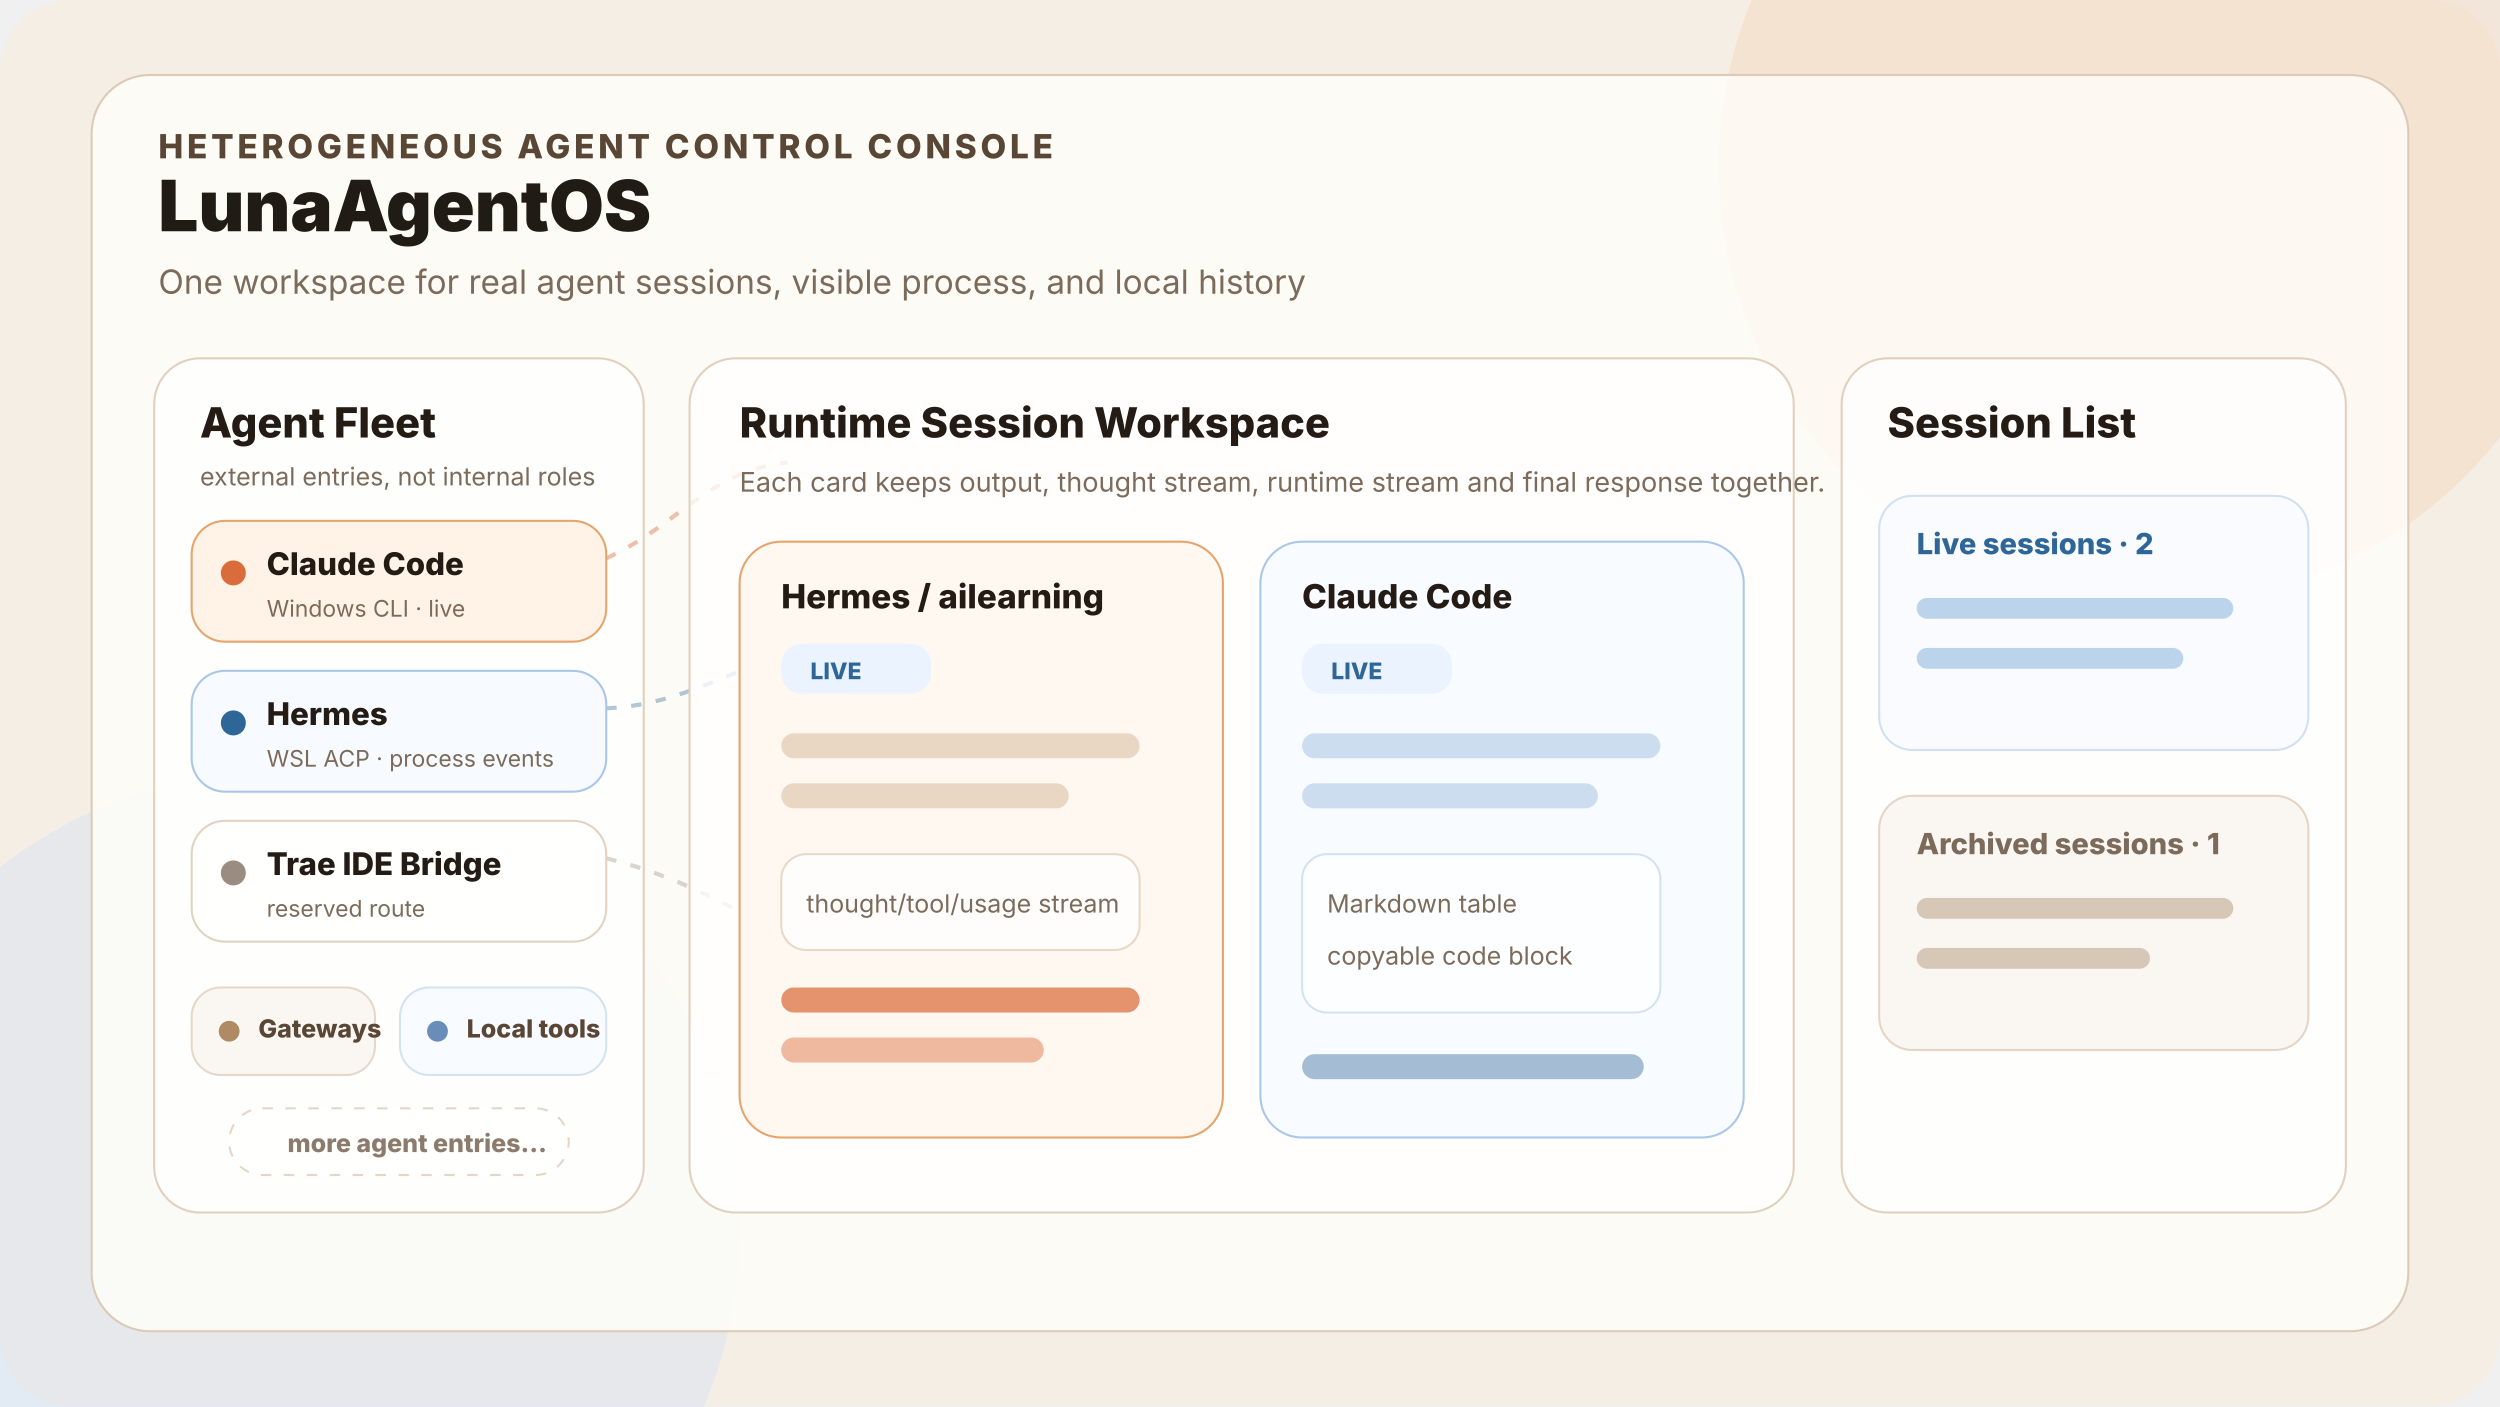
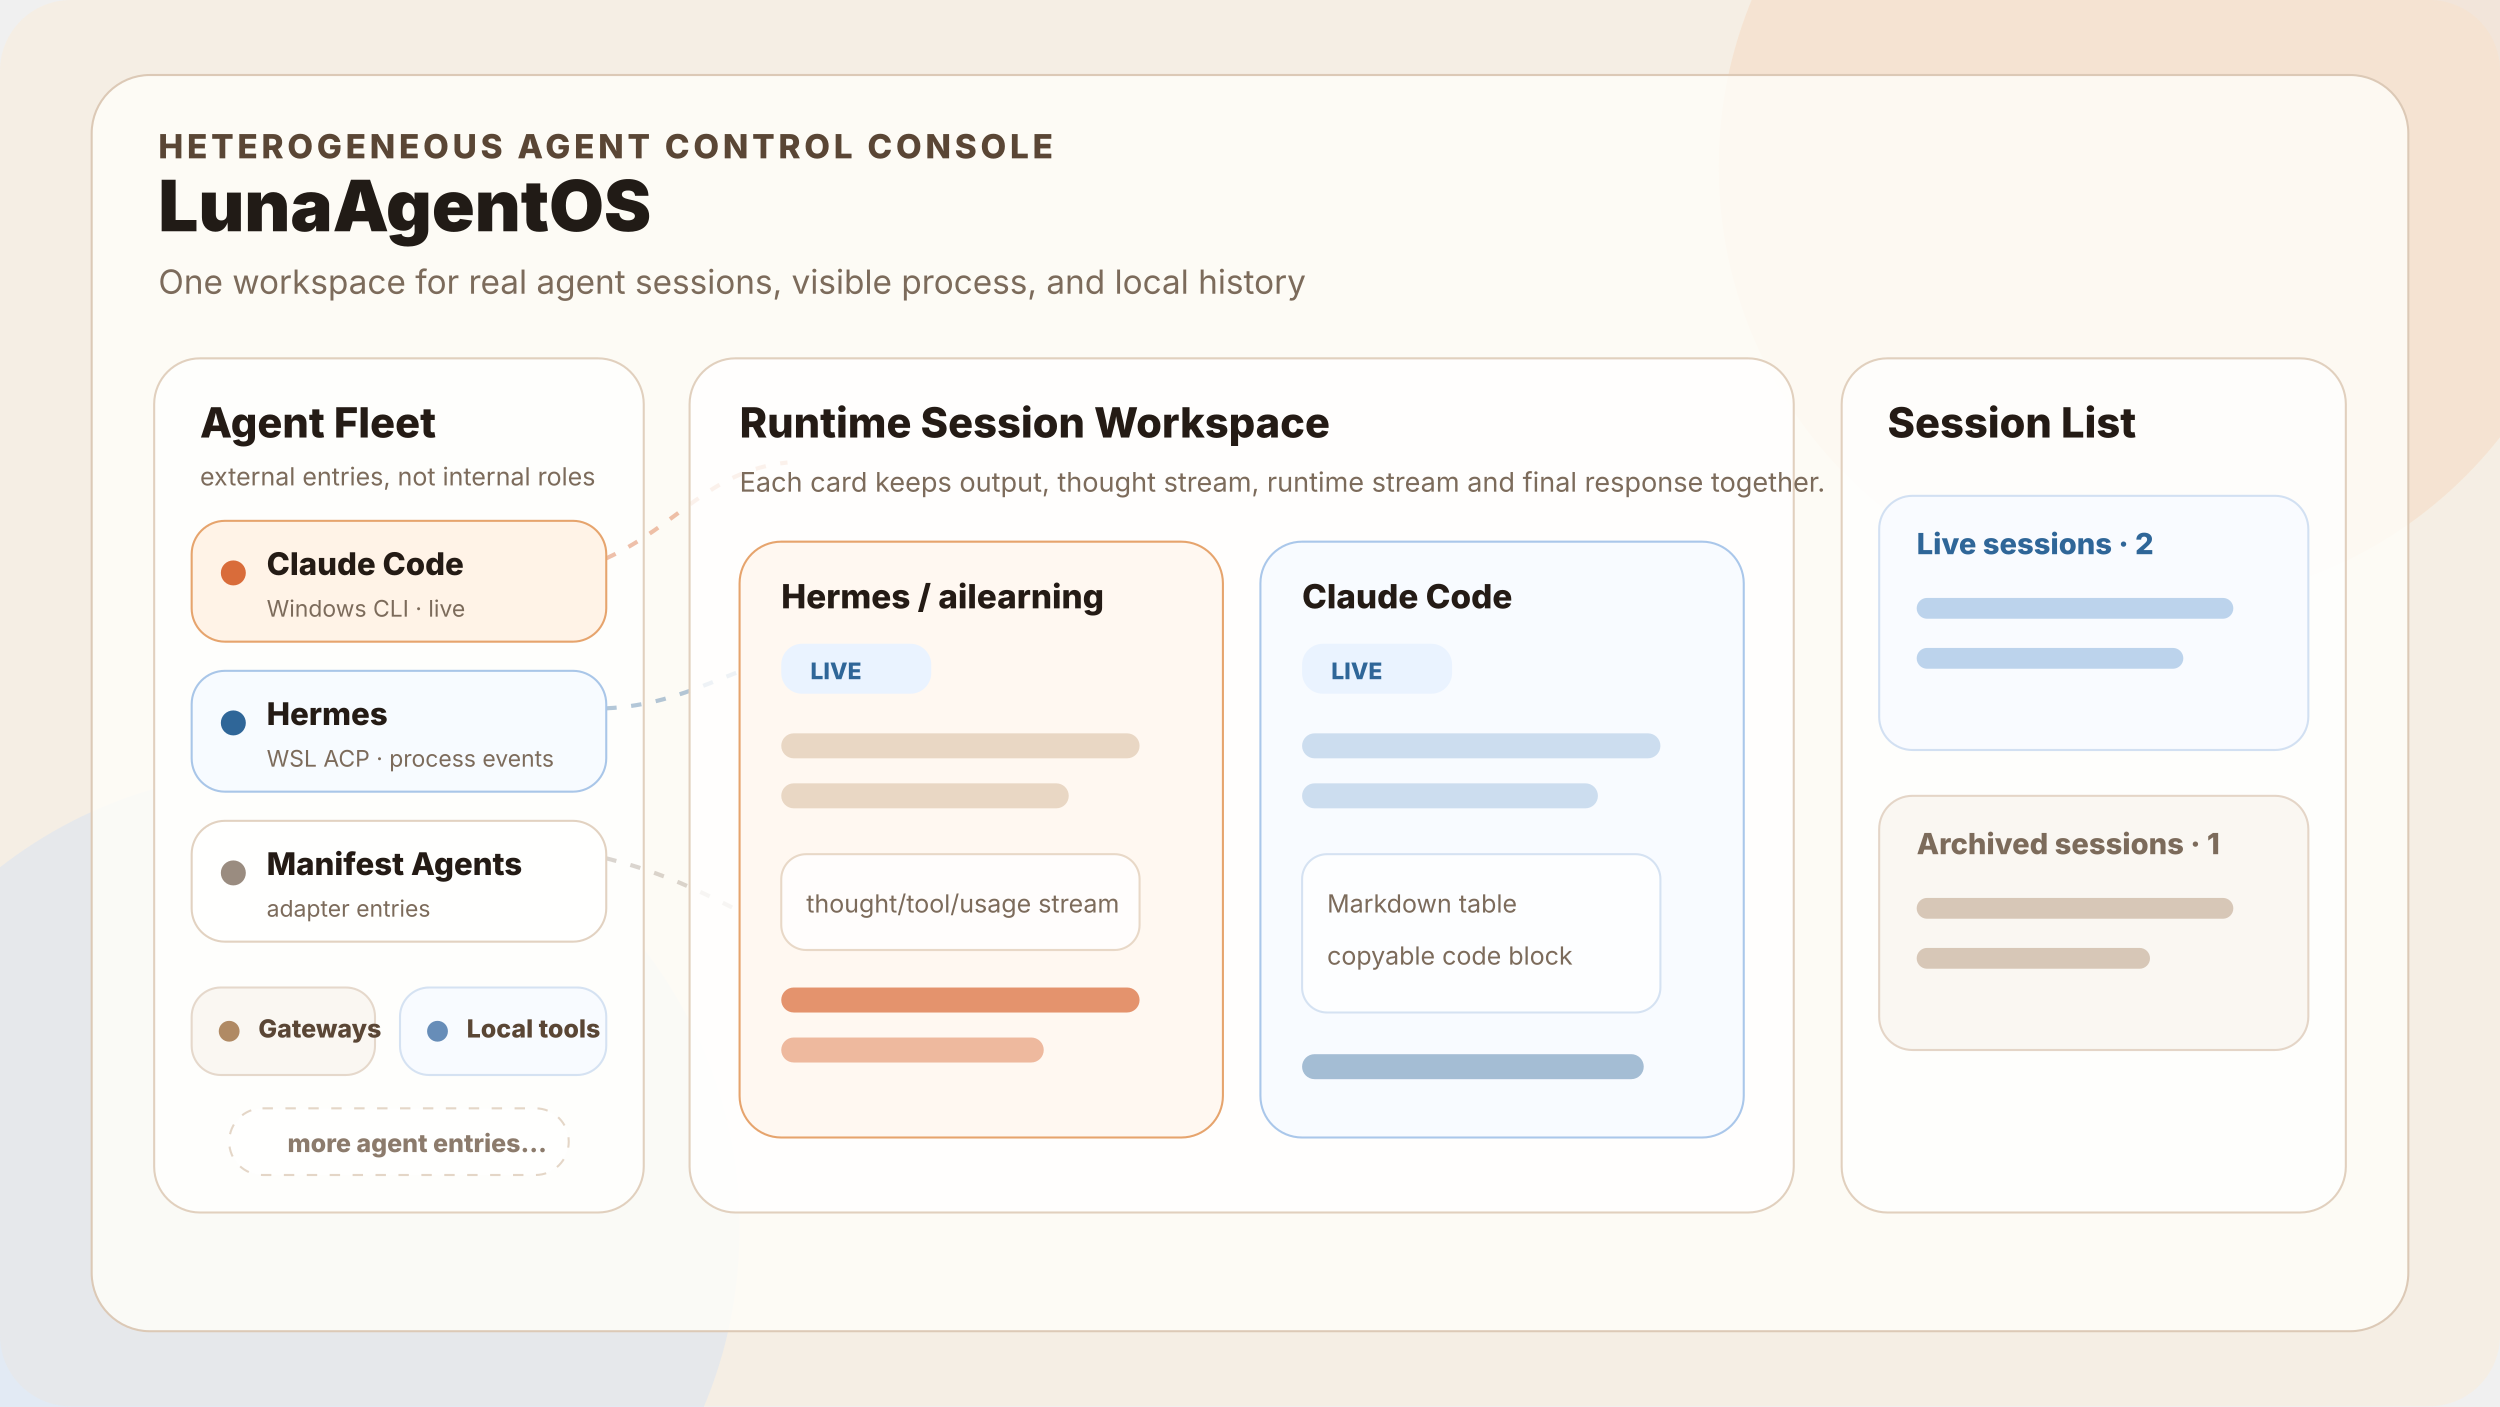
<svg xmlns="http://www.w3.org/2000/svg" width="1200" height="675" viewBox="0 0 1200 675" fill="none">
  <rect width="1200" height="675" rx="34" fill="#F5EEE4" />
  <circle cx="1035" cy="80" r="210" fill="#F6CDAA" opacity="0.32" />
  <circle cx="135" cy="590" r="220" fill="#BBD7FF" opacity="0.26" />
  <rect x="44" y="36" width="1112" height="603" rx="28" fill="#FFFDF9" fill-opacity="0.82" stroke="#DCC9B6" />
  <text x="76" y="76" fill="#5A4635" font-family="Inter, Segoe UI, Arial" font-size="16" font-weight="800" letter-spacing="1.8">HETEROGENEOUS AGENT CONTROL CONSOLE</text>
  <text x="76" y="111" fill="#211B16" font-family="Inter, Segoe UI, Arial" font-size="34" font-weight="850">LunaAgentOS</text>
  <text x="76" y="141" fill="#7C6B5B" font-family="Inter, Segoe UI, Arial" font-size="16">One workspace for real agent sessions, visible process, and local history</text>
  <g transform="translate(74 172)">
    <rect width="235" height="410" rx="22" fill="#FFFFFF" fill-opacity="0.72" stroke="#E1D0BE" />
    <text x="22" y="38" fill="#241B15" font-family="Inter, Segoe UI, Arial" font-size="20" font-weight="800">Agent Fleet</text>
    <text x="22" y="61" fill="#7C6B5B" font-family="Inter, Segoe UI, Arial" font-size="12">external entries, not internal roles</text>
    <path d="M217 96 C252 80 266 54 304 50" stroke="#D96C3A" stroke-width="2" stroke-dasharray="5 7" opacity="0.42" />
    <path d="M217 168 C258 166 278 146 318 140" stroke="#2F6698" stroke-width="2" stroke-dasharray="5 7" opacity="0.36" />
    <path d="M217 240 C258 250 283 268 322 286" stroke="#8F7D6D" stroke-width="2" stroke-dasharray="5 7" opacity="0.32" />
    <rect x="18" y="78" width="199" height="58" rx="16" fill="#FFF3E7" stroke="#E6A46D" />
    <circle cx="38" cy="103" r="6" fill="#D96C3A" />
    <text x="54" y="104" fill="#241B15" font-family="Inter, Segoe UI, Arial" font-size="15" font-weight="800">Claude Code</text>
    <text x="54" y="124" fill="#7C6B5B" font-family="Inter, Segoe UI, Arial" font-size="11">Windows CLI · live</text>
    <rect x="18" y="150" width="199" height="58" rx="16" fill="#F7FBFF" stroke="#A9C6E8" />
    <circle cx="38" cy="175" r="6" fill="#2F6698" />
    <text x="54" y="176" fill="#241B15" font-family="Inter, Segoe UI, Arial" font-size="15" font-weight="800">Hermes</text>
    <text x="54" y="196" fill="#7C6B5B" font-family="Inter, Segoe UI, Arial" font-size="11">WSL ACP · process events</text>
    <rect x="18" y="222" width="199" height="58" rx="16" fill="#FFFFFF" fill-opacity="0.62" stroke="#E2D2C1" />
    <circle cx="38" cy="247" r="6" fill="#9A8C80" />
-     <text x="54" y="248" fill="#241B15" font-family="Inter, Segoe UI, Arial" font-size="15" font-weight="800">Trae IDE Bridge</text>
-     <text x="54" y="268" fill="#7C6B5B" font-family="Inter, Segoe UI, Arial" font-size="11">reserved route</text>
+     <text x="54" y="248" fill="#241B15" font-family="Inter, Segoe UI, Arial" font-size="15" font-weight="800">Manifest Agents</text>
+     <text x="54" y="268" fill="#7C6B5B" font-family="Inter, Segoe UI, Arial" font-size="11">adapter entries</text>
    <rect x="18" y="302" width="88" height="42" rx="14" fill="#FAF7F2" stroke="#E5D8CB" />
    <circle cx="36" cy="323" r="5" fill="#B08A64" />
    <text x="50" y="326" fill="#5A4635" font-family="Inter, Segoe UI, Arial" font-size="12" font-weight="800">Gateways</text>
    <rect x="118" y="302" width="99" height="42" rx="14" fill="#F8FBFF" stroke="#D5E2F2" />
    <circle cx="136" cy="323" r="5" fill="#678DB8" />
    <text x="150" y="326" fill="#5A4635" font-family="Inter, Segoe UI, Arial" font-size="12" font-weight="800">Local tools</text>
    <rect x="36" y="360" width="163" height="32" rx="16" fill="#FFFFFF" fill-opacity="0.5" stroke="#E4D6C7" stroke-dasharray="5 6" />
    <text x="64" y="381" fill="#8C7B6C" font-family="Inter, Segoe UI, Arial" font-size="12" font-weight="800">more agent entries...</text>
  </g>
  <g transform="translate(331 172)">
    <rect width="530" height="410" rx="22" fill="#FFFFFF" fill-opacity="0.78" stroke="#E1D0BE" />
    <text x="24" y="38" fill="#241B15" font-family="Inter, Segoe UI, Arial" font-size="20" font-weight="800">Runtime Session Workspace</text>
    <text x="24" y="64" fill="#7C6B5B" font-family="Inter, Segoe UI, Arial" font-size="13">Each card keeps output, thought stream, runtime stream and final response together.</text>
    <rect x="24" y="88" width="232" height="286" rx="20" fill="#FFF8F1" stroke="#E6A46D" />
    <text x="44" y="120" fill="#241B15" font-family="Inter, Segoe UI, Arial" font-size="16" font-weight="800">Hermes / ailearning</text>
    <rect x="44" y="137" width="72" height="24" rx="10" fill="#EAF3FF" />
    <text x="58" y="154" fill="#2F6698" font-family="Inter, Segoe UI, Arial" font-size="11" font-weight="800">LIVE</text>
    <rect x="44" y="180" width="172" height="12" rx="6" fill="#E9D7C4" />
    <rect x="44" y="204" width="138" height="12" rx="6" fill="#E9D7C4" />
    <rect x="44" y="238" width="172" height="46" rx="12" fill="#FFFFFF" fill-opacity="0.76" stroke="#E8D8C7" />
    <text x="56" y="266" fill="#7C6B5B" font-family="Inter, Segoe UI, Arial" font-size="12">thought/tool/usage stream</text>
    <rect x="44" y="302" width="172" height="12" rx="6" fill="#D96C3A" opacity="0.72" />
    <rect x="44" y="326" width="126" height="12" rx="6" fill="#D96C3A" opacity="0.45" />
    <rect x="274" y="88" width="232" height="286" rx="20" fill="#F8FBFF" stroke="#AAC7EA" />
    <text x="294" y="120" fill="#241B15" font-family="Inter, Segoe UI, Arial" font-size="16" font-weight="800">Claude Code</text>
    <rect x="294" y="137" width="72" height="24" rx="10" fill="#EAF3FF" />
    <text x="308" y="154" fill="#2F6698" font-family="Inter, Segoe UI, Arial" font-size="11" font-weight="800">LIVE</text>
    <rect x="294" y="180" width="172" height="12" rx="6" fill="#CCDDEF" />
    <rect x="294" y="204" width="142" height="12" rx="6" fill="#CCDDEF" />
    <rect x="294" y="238" width="172" height="76" rx="12" fill="#FFFFFF" fill-opacity="0.76" stroke="#D5E2F2" />
    <text x="306" y="266" fill="#7C6B5B" font-family="Inter, Segoe UI, Arial" font-size="12">Markdown table</text>
    <text x="306" y="291" fill="#7C6B5B" font-family="Inter, Segoe UI, Arial" font-size="12">copyable code block</text>
    <rect x="294" y="334" width="164" height="12" rx="6" fill="#2F6698" opacity="0.42" />
  </g>
  <g transform="translate(884 172)">
    <rect width="242" height="410" rx="22" fill="#FFFFFF" fill-opacity="0.72" stroke="#E1D0BE" />
    <text x="22" y="38" fill="#241B15" font-family="Inter, Segoe UI, Arial" font-size="20" font-weight="800">Session List</text>
    <rect x="18" y="66" width="206" height="122" rx="16" fill="#F9FBFF" stroke="#D2E0F2" />
    <text x="36" y="94" fill="#2F6698" font-family="Inter, Segoe UI, Arial" font-size="14" font-weight="800">Live sessions · 2</text>
    <rect x="36" y="115" width="152" height="10" rx="5" fill="#BCD3EC" />
    <rect x="36" y="139" width="128" height="10" rx="5" fill="#BCD3EC" />
    <rect x="18" y="210" width="206" height="122" rx="16" fill="#FAF7F2" stroke="#E4D5C7" />
    <text x="36" y="238" fill="#7C6B5B" font-family="Inter, Segoe UI, Arial" font-size="14" font-weight="800">Archived sessions · 1</text>
    <rect x="36" y="259" width="152" height="10" rx="5" fill="#D7C7B7" />
    <rect x="36" y="283" width="112" height="10" rx="5" fill="#D7C7B7" />
  </g>
</svg>
